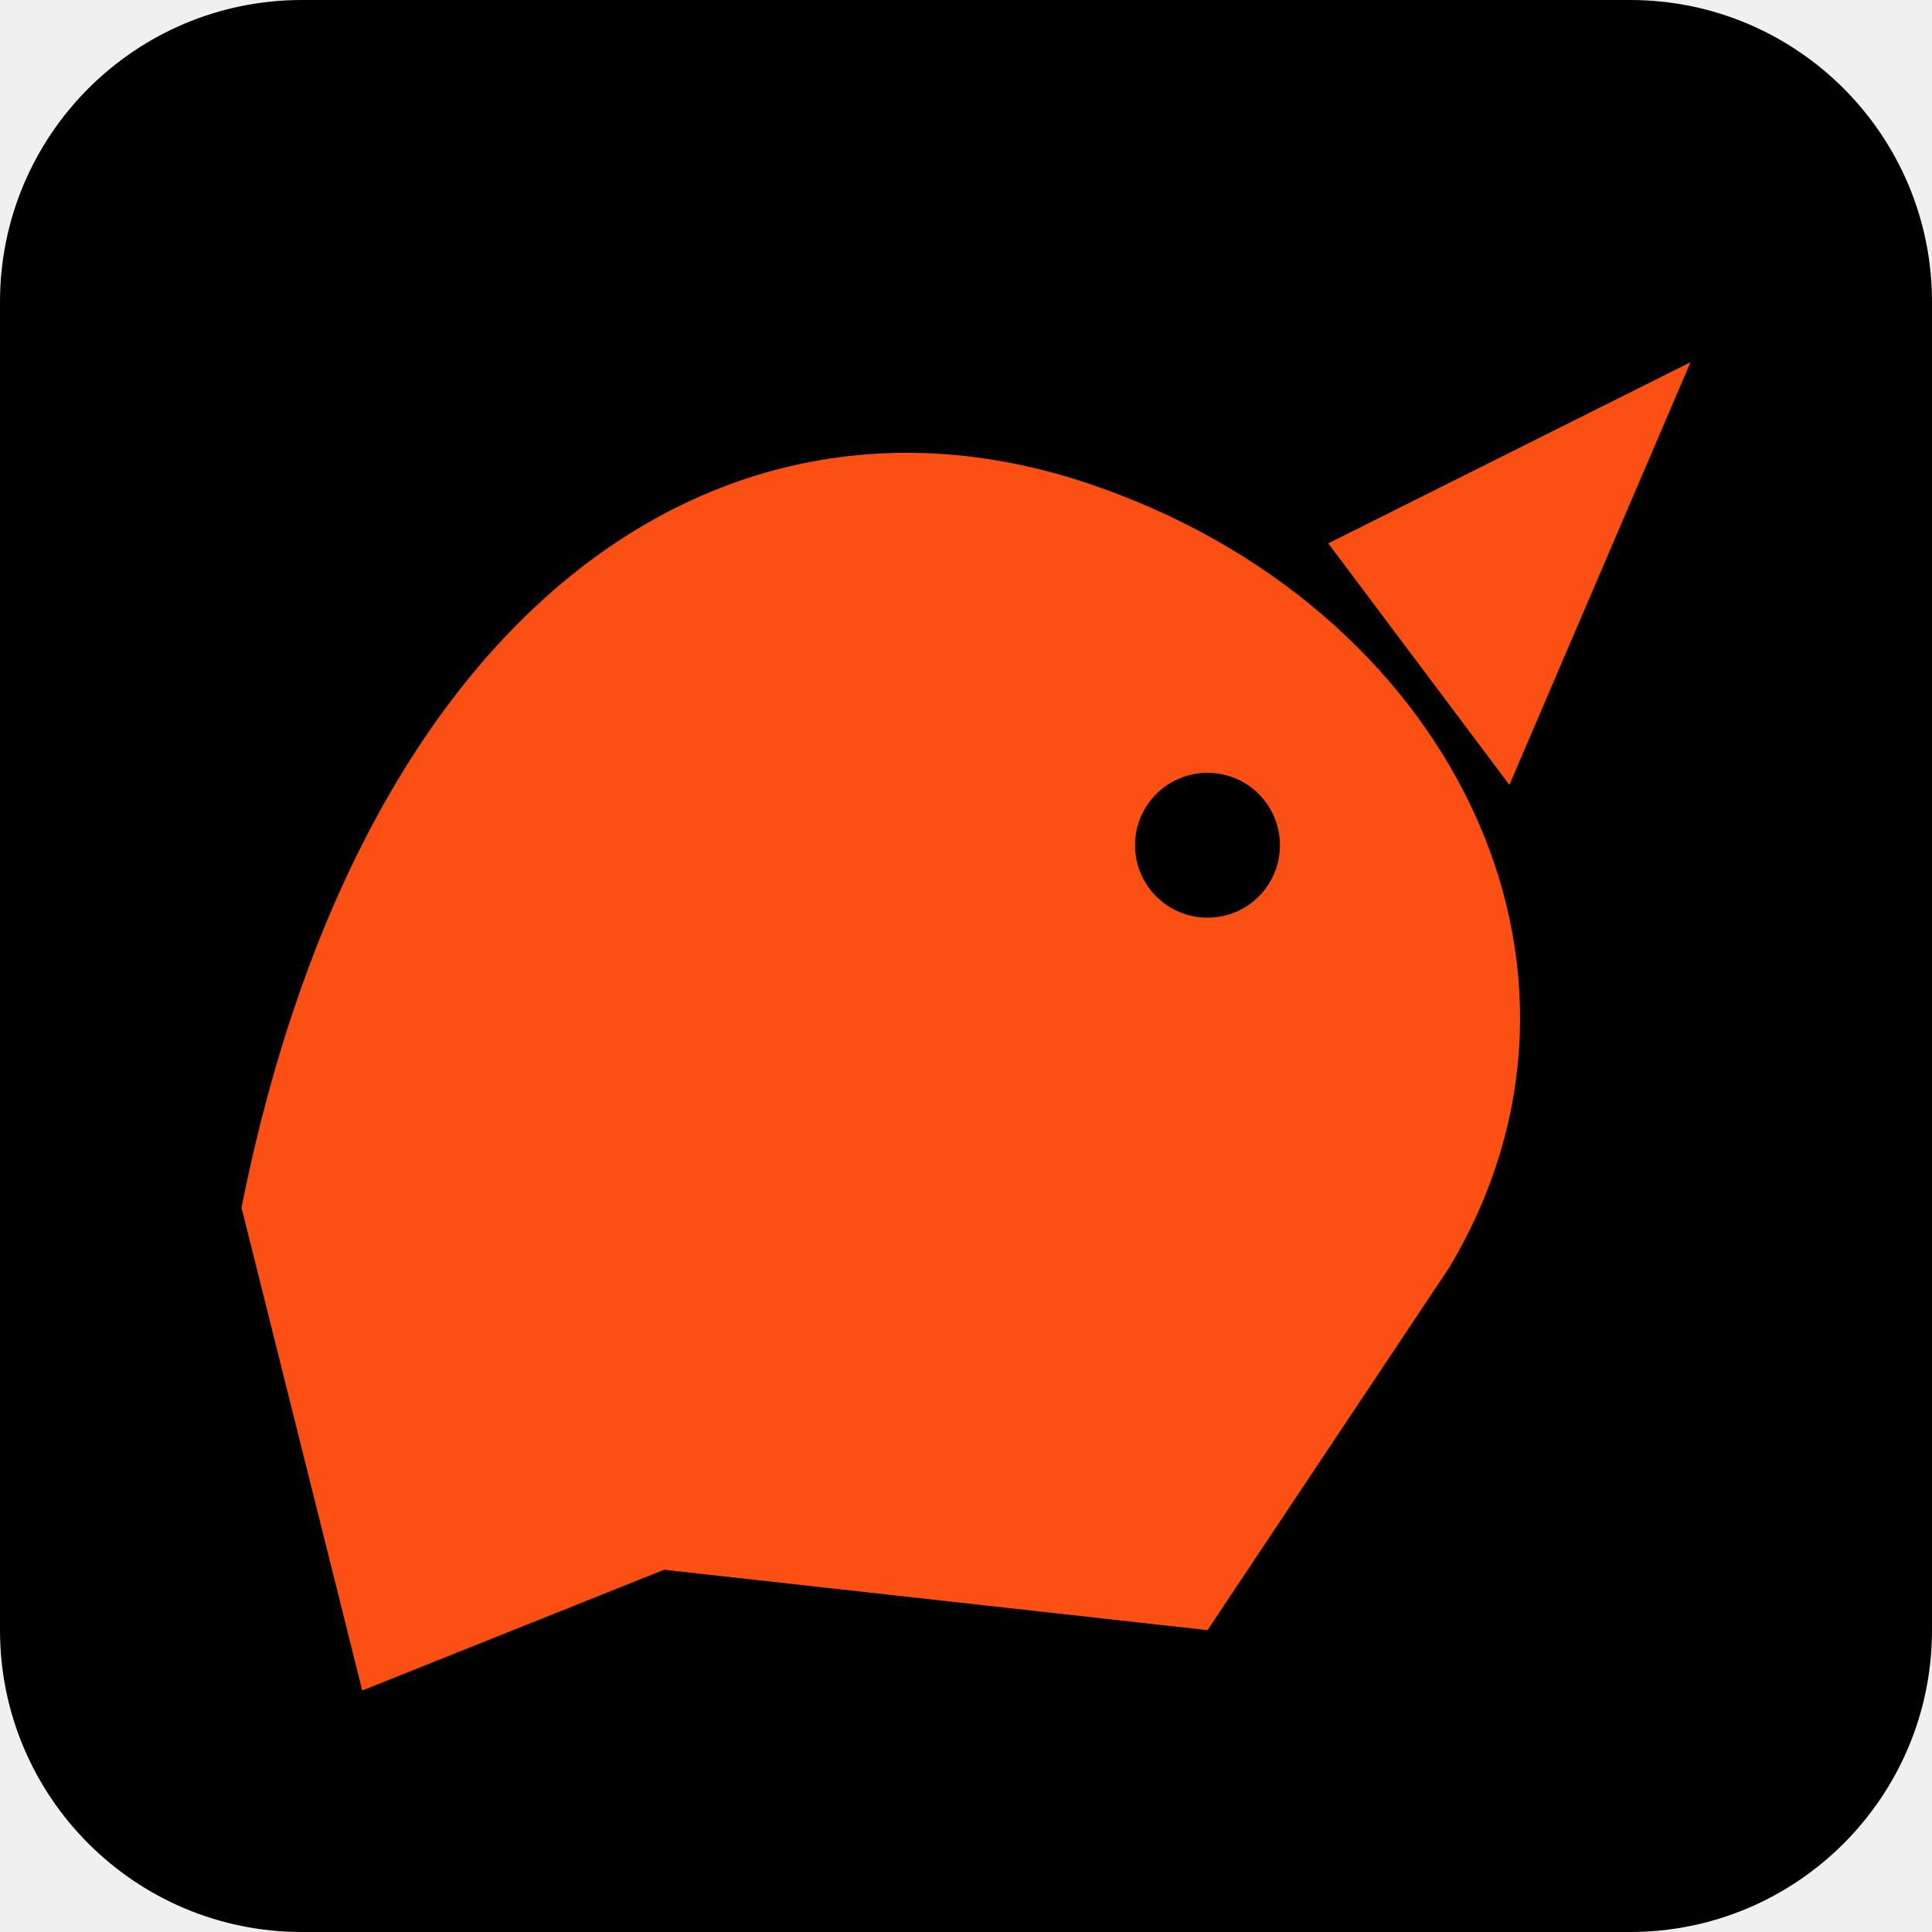
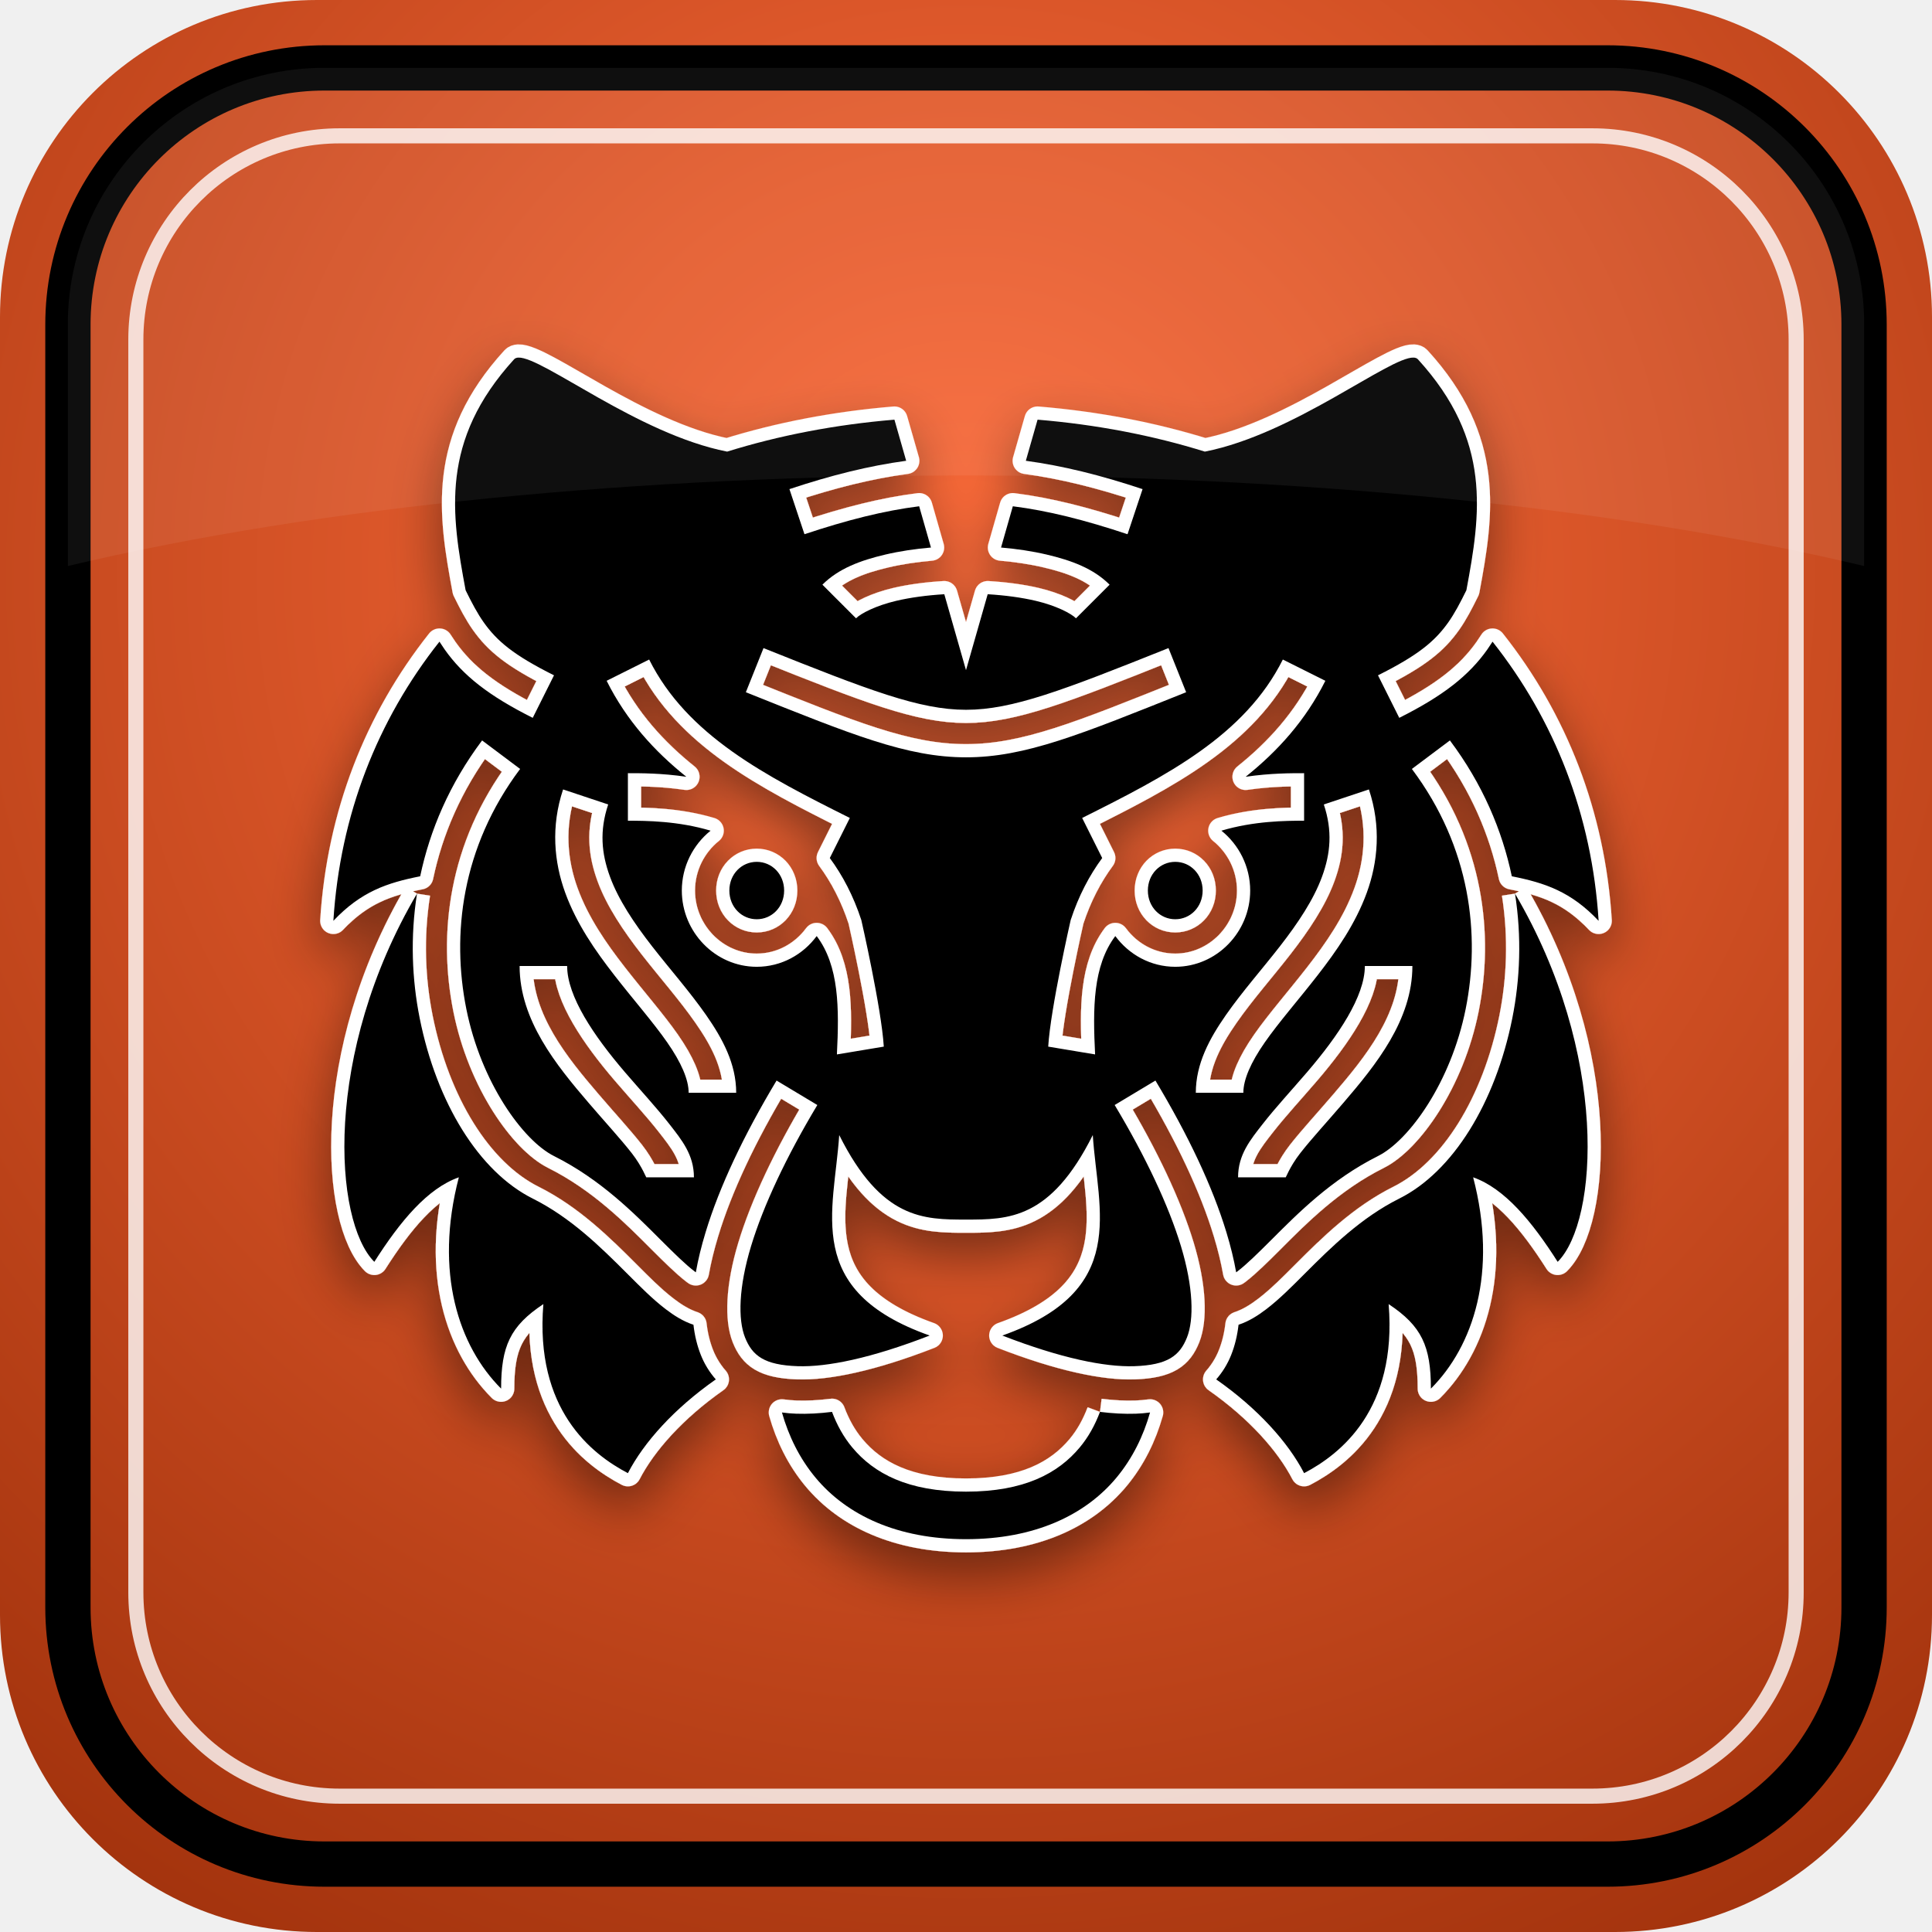
- <svg xmlns="http://www.w3.org/2000/svg" viewBox="0 0 64 64" role="img" aria-label="Cincinnati Bengals">
-   <rect width="64" height="64" rx="10" fill="#000000" />
-   <path fill="#fb4f14" d="M8 40 C12 20 24 12 36 16 C48 20 54 32 48 42 L40 54 L22 52 L12 56 Z" />
-   <path fill="#000" d="M20 28 L24 48 M28 22 L32 50 M36 24 L38 48 M18 36 H42" />
-   <circle cx="40" cy="28" r="2.4" fill="#000" />
-   <path fill="#fb4f14" d="M44 18 L56 12 L50 26 Z" />
+ <svg xmlns="http://www.w3.org/2000/svg" viewBox="0 0 512 512" role="img" aria-label="Cincinnati Bengals">
+   <defs>
+     <radialGradient id="f" cx="50%" cy="30%" r="80%">
+       <stop offset="0" stop-color="#fc6b3a" />
+       <stop offset="1" stop-color="#a3330d" />
+     </radialGradient>
+     <filter id="s" x="-10%" y="-10%" width="120%" height="120%">
+       <feDropShadow dx="0" dy="6" stdDeviation="7" flood-color="#000" flood-opacity="0.45" />
+     </filter>
+   </defs>
+   <rect width="512" height="512" rx="84" fill="url(#f)" />
+   <rect x="18" y="18" width="476" height="476" rx="68" fill="none" stroke="#000000" stroke-width="12" />
+   <rect x="36" y="36" width="440" height="440" rx="54" fill="none" stroke="#ffffff" stroke-width="4" opacity="0.8" />
+   <g filter="url(#s)">
+     <g transform="translate(76.8 76.8) scale(0.7) ">
+       <g fill="#ffffff" stroke="#ffffff" stroke-width="10" stroke-linejoin="round">
+         <path d="M425.479 25.666c.695.03 1.233.235 1.6.637c28.156 30.856 23.75 58.537 18.36 87.437c-2.37 4.836-4.483 8.801-6.79 12.07c-5.074 7.188-11.345 12.477-26.674 20.141l8.05 16.098c16.671-8.336 26.4-16.047 33.327-25.86a76 76 0 0 0 1.99-2.98c23.481 29.638 37.639 65.615 40.162 105.69c-10.473-11.076-20.322-14.383-32.865-16.864c-3.655-17.373-11.07-34.942-23.44-51.433l-14.398 10.796c22.344 29.793 25.952 62.948 20.375 90.836c-5.578 27.889-21.494 49.864-33.201 55.717c-17.61 8.805-30.338 21.686-40.338 31.686c-5 5-9.353 9.287-12.854 11.965c-.175.133-.333.24-.502.365c-.852-4.857-2.097-9.886-3.67-15.076c-5.313-17.534-14.622-37.068-26.894-57.522l-15.434 9.262c11.728 19.546 20.419 38.012 25.106 53.478s4.988 27.718 2.256 34.55c-2.733 6.83-7.22 10.423-19.944 10.847c-11.082.37-27.763-2.992-49.941-11.604C317.866 378.86 305.89 348.962 304 320c-16 32-32 32-48 32s-32 0-48-32c-1.89 28.962-13.866 58.859 34.24 75.902c-22.178 8.612-38.86 11.973-49.941 11.604c-12.724-.424-17.211-4.017-19.944-10.848c-2.732-6.83-2.43-19.082 2.256-34.549c4.687-15.466 13.378-33.932 25.106-53.478l-15.434-9.262c-12.272 20.454-21.581 39.988-26.894 57.522c-1.573 5.19-2.818 10.22-3.67 15.076c-.169-.124-.327-.232-.502-.365c-3.501-2.678-7.854-6.965-12.854-11.965c-10-10-22.728-22.88-40.338-31.686c-11.707-5.853-27.623-27.828-33.2-55.717s-1.97-61.043 20.374-90.836l-14.398-10.796c-12.37 16.491-19.785 34.06-23.44 51.433c-12.543 2.48-22.392 5.788-32.865 16.863c2.523-40.074 16.68-76.05 40.162-105.689a76 76 0 0 0 1.99 2.98c6.927 9.813 16.656 17.524 33.327 25.86l8.05-16.098c-15.329-7.664-21.6-12.953-26.673-20.14c-2.308-3.27-4.42-7.235-6.791-12.07c-5.39-28.9-9.796-56.582 18.36-87.438c.367-.402.905-.607 1.6-.637c9.097-.394 45.217 28.95 79.051 35.594c19.651-6.115 40.847-10.22 63.332-12.094l4.448 15.568c-13.92 1.875-28.343 5.444-44.198 10.729l5.692 17.074c16.147-5.382 30.123-8.91 43.425-10.584l4.463 15.62c-6.012.517-11.858 1.388-17.295 2.667c-9.38 2.207-17.681 5.276-23.802 11.397l12.726 12.726c1.88-1.879 7.578-4.81 15.198-6.603c5.387-1.268 11.681-2.114 18.226-2.506L256 144l8.213-28.746c6.545.392 12.839 1.238 18.226 2.506c7.62 1.793 13.319 4.724 15.198 6.603l12.726-12.726c-6.12-6.121-14.422-9.19-23.802-11.397c-5.437-1.279-11.283-2.15-17.295-2.668l4.463-15.619c13.302 1.673 27.278 5.202 43.425 10.584l5.692-17.074c-15.855-5.285-30.278-8.854-44.198-10.729l4.448-15.568c22.485 1.873 43.68 5.98 63.332 12.094c33.834-6.643 69.954-35.988 79.05-35.594zm-92.82 109.979c-40 16-59.059 23.357-76.659 23.357s-36.658-7.357-76.658-23.357l-6.684 16.71c40 16 60.942 24.643 83.342 24.643s43.342-8.643 83.342-24.643zm43.292 4.33c-14.39 28.78-43.976 43.976-75.976 59.976l7.588 15.172c-4.818 6.521-8.924 14.296-11.934 23.482c0 0-7.629 33.395-8.506 47.916l17.754 2.958C304 272 304 256 312.527 244.664c5.173 7.024 13.406 11.635 22.694 11.635c15.685 0 28.367-13.15 28.367-28.863c0-9.105-4.264-17.342-10.897-22.666c12.317-3.675 24.332-3.772 31.309-3.772v-17.996c-4.717 0-12.708-.032-22.129 1.363c12.116-9.681 22.675-21.335 30.178-36.34zm-239.902 0l-16.098 8.05c7.503 15.005 18.062 26.659 30.178 36.34c-9.421-1.395-17.412-1.363-22.129-1.363v17.996c6.977 0 18.992.097 31.309 3.772c-6.633 5.324-10.897 13.561-10.897 22.666c0 15.712 12.682 28.863 28.367 28.863c9.288 0 17.521-4.611 22.694-11.635C208 256 208 272 207.123 289.48l17.754-2.958c-.877-14.521-8.506-47.916-8.506-47.916c-3.01-9.186-7.116-16.96-11.934-23.482l7.588-15.172c-32-16-61.586-31.196-75.976-59.976zm272.488 49.18l-17.074 5.69c3.336 10.009 2.55 18.53-.664 27.313c-3.214 8.784-9.13 17.608-15.903 26.317s-14.338 17.246-20.529 26.129c-6.19 8.882-11.365 18.396-11.365 29.396h17.996c0-5 2.826-11.486 8.135-19.104s12.744-16.08 19.97-25.37c7.227-9.292 14.312-19.468 18.598-31.184c4.287-11.716 5.5-25.196.836-39.188zm-305.074 0c-4.664 13.991-3.45 27.47.836 39.187s11.37 21.892 18.597 31.183s14.662 17.754 19.971 25.371c5.31 7.618 8.135 14.104 8.135 19.104h17.996c0-11-5.174-20.514-11.365-29.396s-13.756-17.42-20.53-26.13c-6.773-8.708-12.688-17.532-15.902-26.316s-4-17.304-.664-27.312zm231.758 27.413c5.708 0 10.369 4.638 10.369 10.868c0 6.229-4.66 10.865-10.37 10.865c-5.708 0-10.368-4.636-10.368-10.865c0-6.23 4.66-10.868 10.369-10.868m-158.442 0c5.709 0 10.37 4.638 10.37 10.868c0 6.229-4.661 10.865-10.37 10.865s-10.369-4.636-10.369-10.865c0-6.23 4.66-10.868 10.37-10.868zm287.065 12.034C499.508 289.222 495.39 352.61 480 368c-9.787-15.381-20.124-27.816-32-32c9.426 36.059 0 64-16 80c0-16-3.432-23.686-16-32c3.293 39.931-18.232 56.793-32 64c-6.028-11.65-17.48-24.433-33.275-35.494a31.8 31.8 0 0 0 5.63-9.164c1.46-3.648 2.367-7.5 2.829-11.526c3.896-1.288 7.36-3.491 10.533-5.918c4.999-3.822 9.646-8.535 14.646-13.535c10-10 21.272-21.12 35.662-28.314c20.293-10.147 36.377-36.172 42.8-68.283c2.935-14.677 3.599-30.76 1.019-47.164m-415.688 0c-2.58 16.403-1.916 32.487 1.02 47.164c6.422 32.111 22.506 58.136 42.799 68.283c14.39 7.195 25.662 18.314 35.662 28.314c5 5 9.647 9.713 14.646 13.535c3.173 2.427 6.637 4.63 10.533 5.918c.462 4.027 1.37 7.878 2.829 11.526a31.8 31.8 0 0 0 5.63 9.164C145.48 423.566 134.028 436.35 128 448c-13.768-7.207-35.293-24.069-32-64c-12.568 8.314-16 16-16 32c-16-16-25.426-43.941-16-80c-11.876 4.184-22.213 16.619-32 32c-15.39-15.39-19.508-78.778 16.156-139.398M424.998 256h-17.996c0 11.5-10.11 26.464-21.834 40.143c-5.862 6.839-11.89 13.345-16.754 19.56s-9.412 11.798-9.412 20.297h17.996c0 .5 1.452-3.918 5.588-9.203s10.108-11.779 16.246-18.94c12.276-14.321 26.166-31.358 26.166-51.857m-320 0H87.002c0 20.5 13.89 37.536 26.166 51.857c6.138 7.161 12.11 13.655 16.246 18.94s5.588 9.702 5.588 9.203h17.996c0-8.5-4.548-14.082-9.412-20.297s-10.892-12.721-16.754-19.56c-11.724-13.679-21.834-28.642-21.834-40.143m201.725 168.805c4.823.6 9.34.83 13.576.69a54 54 0 0 0 5.383-.466c-2.526 8.899-6.629 17.366-12.768 24.733C301.151 463.877 282 472.998 256 472.998s-45.151-9.12-56.914-23.236c-6.14-7.367-10.242-15.834-12.768-24.733c1.752.236 3.54.404 5.383.465c4.236.141 8.753-.088 13.576-.69c1.86 4.965 4.373 9.518 7.637 13.434c8.237 9.885 21.086 16.764 43.086 16.764s34.849-6.88 43.086-16.764c3.264-3.916 5.776-8.47 7.637-13.433" />
+       </g>
+       <g fill="#000000">
+         <path d="M425.479 25.666c.695.03 1.233.235 1.6.637c28.156 30.856 23.75 58.537 18.36 87.437c-2.37 4.836-4.483 8.801-6.79 12.07c-5.074 7.188-11.345 12.477-26.674 20.141l8.05 16.098c16.671-8.336 26.4-16.047 33.327-25.86a76 76 0 0 0 1.99-2.98c23.481 29.638 37.639 65.615 40.162 105.69c-10.473-11.076-20.322-14.383-32.865-16.864c-3.655-17.373-11.07-34.942-23.44-51.433l-14.398 10.796c22.344 29.793 25.952 62.948 20.375 90.836c-5.578 27.889-21.494 49.864-33.201 55.717c-17.61 8.805-30.338 21.686-40.338 31.686c-5 5-9.353 9.287-12.854 11.965c-.175.133-.333.24-.502.365c-.852-4.857-2.097-9.886-3.67-15.076c-5.313-17.534-14.622-37.068-26.894-57.522l-15.434 9.262c11.728 19.546 20.419 38.012 25.106 53.478s4.988 27.718 2.256 34.55c-2.733 6.83-7.22 10.423-19.944 10.847c-11.082.37-27.763-2.992-49.941-11.604C317.866 378.86 305.89 348.962 304 320c-16 32-32 32-48 32s-32 0-48-32c-1.89 28.962-13.866 58.859 34.24 75.902c-22.178 8.612-38.86 11.973-49.941 11.604c-12.724-.424-17.211-4.017-19.944-10.848c-2.732-6.83-2.43-19.082 2.256-34.549c4.687-15.466 13.378-33.932 25.106-53.478l-15.434-9.262c-12.272 20.454-21.581 39.988-26.894 57.522c-1.573 5.19-2.818 10.22-3.67 15.076c-.169-.124-.327-.232-.502-.365c-3.501-2.678-7.854-6.965-12.854-11.965c-10-10-22.728-22.88-40.338-31.686c-11.707-5.853-27.623-27.828-33.2-55.717s-1.97-61.043 20.374-90.836l-14.398-10.796c-12.37 16.491-19.785 34.06-23.44 51.433c-12.543 2.48-22.392 5.788-32.865 16.863c2.523-40.074 16.68-76.05 40.162-105.689a76 76 0 0 0 1.99 2.98c6.927 9.813 16.656 17.524 33.327 25.86l8.05-16.098c-15.329-7.664-21.6-12.953-26.673-20.14c-2.308-3.27-4.42-7.235-6.791-12.07c-5.39-28.9-9.796-56.582 18.36-87.438c.367-.402.905-.607 1.6-.637c9.097-.394 45.217 28.95 79.051 35.594c19.651-6.115 40.847-10.22 63.332-12.094l4.448 15.568c-13.92 1.875-28.343 5.444-44.198 10.729l5.692 17.074c16.147-5.382 30.123-8.91 43.425-10.584l4.463 15.62c-6.012.517-11.858 1.388-17.295 2.667c-9.38 2.207-17.681 5.276-23.802 11.397l12.726 12.726c1.88-1.879 7.578-4.81 15.198-6.603c5.387-1.268 11.681-2.114 18.226-2.506L256 144l8.213-28.746c6.545.392 12.839 1.238 18.226 2.506c7.62 1.793 13.319 4.724 15.198 6.603l12.726-12.726c-6.12-6.121-14.422-9.19-23.802-11.397c-5.437-1.279-11.283-2.15-17.295-2.668l4.463-15.619c13.302 1.673 27.278 5.202 43.425 10.584l5.692-17.074c-15.855-5.285-30.278-8.854-44.198-10.729l4.448-15.568c22.485 1.873 43.68 5.98 63.332 12.094c33.834-6.643 69.954-35.988 79.05-35.594zm-92.82 109.979c-40 16-59.059 23.357-76.659 23.357s-36.658-7.357-76.658-23.357l-6.684 16.71c40 16 60.942 24.643 83.342 24.643s43.342-8.643 83.342-24.643zm43.292 4.33c-14.39 28.78-43.976 43.976-75.976 59.976l7.588 15.172c-4.818 6.521-8.924 14.296-11.934 23.482c0 0-7.629 33.395-8.506 47.916l17.754 2.958C304 272 304 256 312.527 244.664c5.173 7.024 13.406 11.635 22.694 11.635c15.685 0 28.367-13.15 28.367-28.863c0-9.105-4.264-17.342-10.897-22.666c12.317-3.675 24.332-3.772 31.309-3.772v-17.996c-4.717 0-12.708-.032-22.129 1.363c12.116-9.681 22.675-21.335 30.178-36.34zm-239.902 0l-16.098 8.05c7.503 15.005 18.062 26.659 30.178 36.34c-9.421-1.395-17.412-1.363-22.129-1.363v17.996c6.977 0 18.992.097 31.309 3.772c-6.633 5.324-10.897 13.561-10.897 22.666c0 15.712 12.682 28.863 28.367 28.863c9.288 0 17.521-4.611 22.694-11.635C208 256 208 272 207.123 289.48l17.754-2.958c-.877-14.521-8.506-47.916-8.506-47.916c-3.01-9.186-7.116-16.96-11.934-23.482l7.588-15.172c-32-16-61.586-31.196-75.976-59.976zm272.488 49.18l-17.074 5.69c3.336 10.009 2.55 18.53-.664 27.313c-3.214 8.784-9.13 17.608-15.903 26.317s-14.338 17.246-20.529 26.129c-6.19 8.882-11.365 18.396-11.365 29.396h17.996c0-5 2.826-11.486 8.135-19.104s12.744-16.08 19.97-25.37c7.227-9.292 14.312-19.468 18.598-31.184c4.287-11.716 5.5-25.196.836-39.188zm-305.074 0c-4.664 13.991-3.45 27.47.836 39.187s11.37 21.892 18.597 31.183s14.662 17.754 19.971 25.371c5.31 7.618 8.135 14.104 8.135 19.104h17.996c0-11-5.174-20.514-11.365-29.396s-13.756-17.42-20.53-26.13c-6.773-8.708-12.688-17.532-15.902-26.316s-4-17.304-.664-27.312zm231.758 27.413c5.708 0 10.369 4.638 10.369 10.868c0 6.229-4.66 10.865-10.37 10.865c-5.708 0-10.368-4.636-10.368-10.865c0-6.23 4.66-10.868 10.369-10.868m-158.442 0c5.709 0 10.37 4.638 10.37 10.868c0 6.229-4.661 10.865-10.37 10.865s-10.369-4.636-10.369-10.865c0-6.23 4.66-10.868 10.37-10.868zm287.065 12.034C499.508 289.222 495.39 352.61 480 368c-9.787-15.381-20.124-27.816-32-32c9.426 36.059 0 64-16 80c0-16-3.432-23.686-16-32c3.293 39.931-18.232 56.793-32 64c-6.028-11.65-17.48-24.433-33.275-35.494a31.8 31.8 0 0 0 5.63-9.164c1.46-3.648 2.367-7.5 2.829-11.526c3.896-1.288 7.36-3.491 10.533-5.918c4.999-3.822 9.646-8.535 14.646-13.535c10-10 21.272-21.12 35.662-28.314c20.293-10.147 36.377-36.172 42.8-68.283c2.935-14.677 3.599-30.76 1.019-47.164m-415.688 0c-2.58 16.403-1.916 32.487 1.02 47.164c6.422 32.111 22.506 58.136 42.799 68.283c14.39 7.195 25.662 18.314 35.662 28.314c5 5 9.647 9.713 14.646 13.535c3.173 2.427 6.637 4.63 10.533 5.918c.462 4.027 1.37 7.878 2.829 11.526a31.8 31.8 0 0 0 5.63 9.164C145.48 423.566 134.028 436.35 128 448c-13.768-7.207-35.293-24.069-32-64c-12.568 8.314-16 16-16 32c-16-16-25.426-43.941-16-80c-11.876 4.184-22.213 16.619-32 32c-15.39-15.39-19.508-78.778 16.156-139.398M424.998 256h-17.996c0 11.5-10.11 26.464-21.834 40.143c-5.862 6.839-11.89 13.345-16.754 19.56s-9.412 11.798-9.412 20.297h17.996c0 .5 1.452-3.918 5.588-9.203s10.108-11.779 16.246-18.94c12.276-14.321 26.166-31.358 26.166-51.857m-320 0H87.002c0 20.5 13.89 37.536 26.166 51.857c6.138 7.161 12.11 13.655 16.246 18.94s5.588 9.702 5.588 9.203h17.996c0-8.5-4.548-14.082-9.412-20.297s-10.892-12.721-16.754-19.56c-11.724-13.679-21.834-28.642-21.834-40.143m201.725 168.805c4.823.6 9.34.83 13.576.69a54 54 0 0 0 5.383-.466c-2.526 8.899-6.629 17.366-12.768 24.733C301.151 463.877 282 472.998 256 472.998s-45.151-9.12-56.914-23.236c-6.14-7.367-10.242-15.834-12.768-24.733c1.752.236 3.54.404 5.383.465c4.236.141 8.753-.088 13.576-.69c1.86 4.965 4.373 9.518 7.637 13.434c8.237 9.885 21.086 16.764 43.086 16.764s34.849-6.88 43.086-16.764c3.264-3.916 5.776-8.47 7.637-13.433" />
+       </g>
+     </g>
+   </g>
+   <path d="M84 18 H428 A68 68 0 0 1 494 84 V150 C360 118 152 118 18 150 V84 A68 68 0 0 1 84 18Z" fill="#fff" opacity="0.06" />
</svg>
